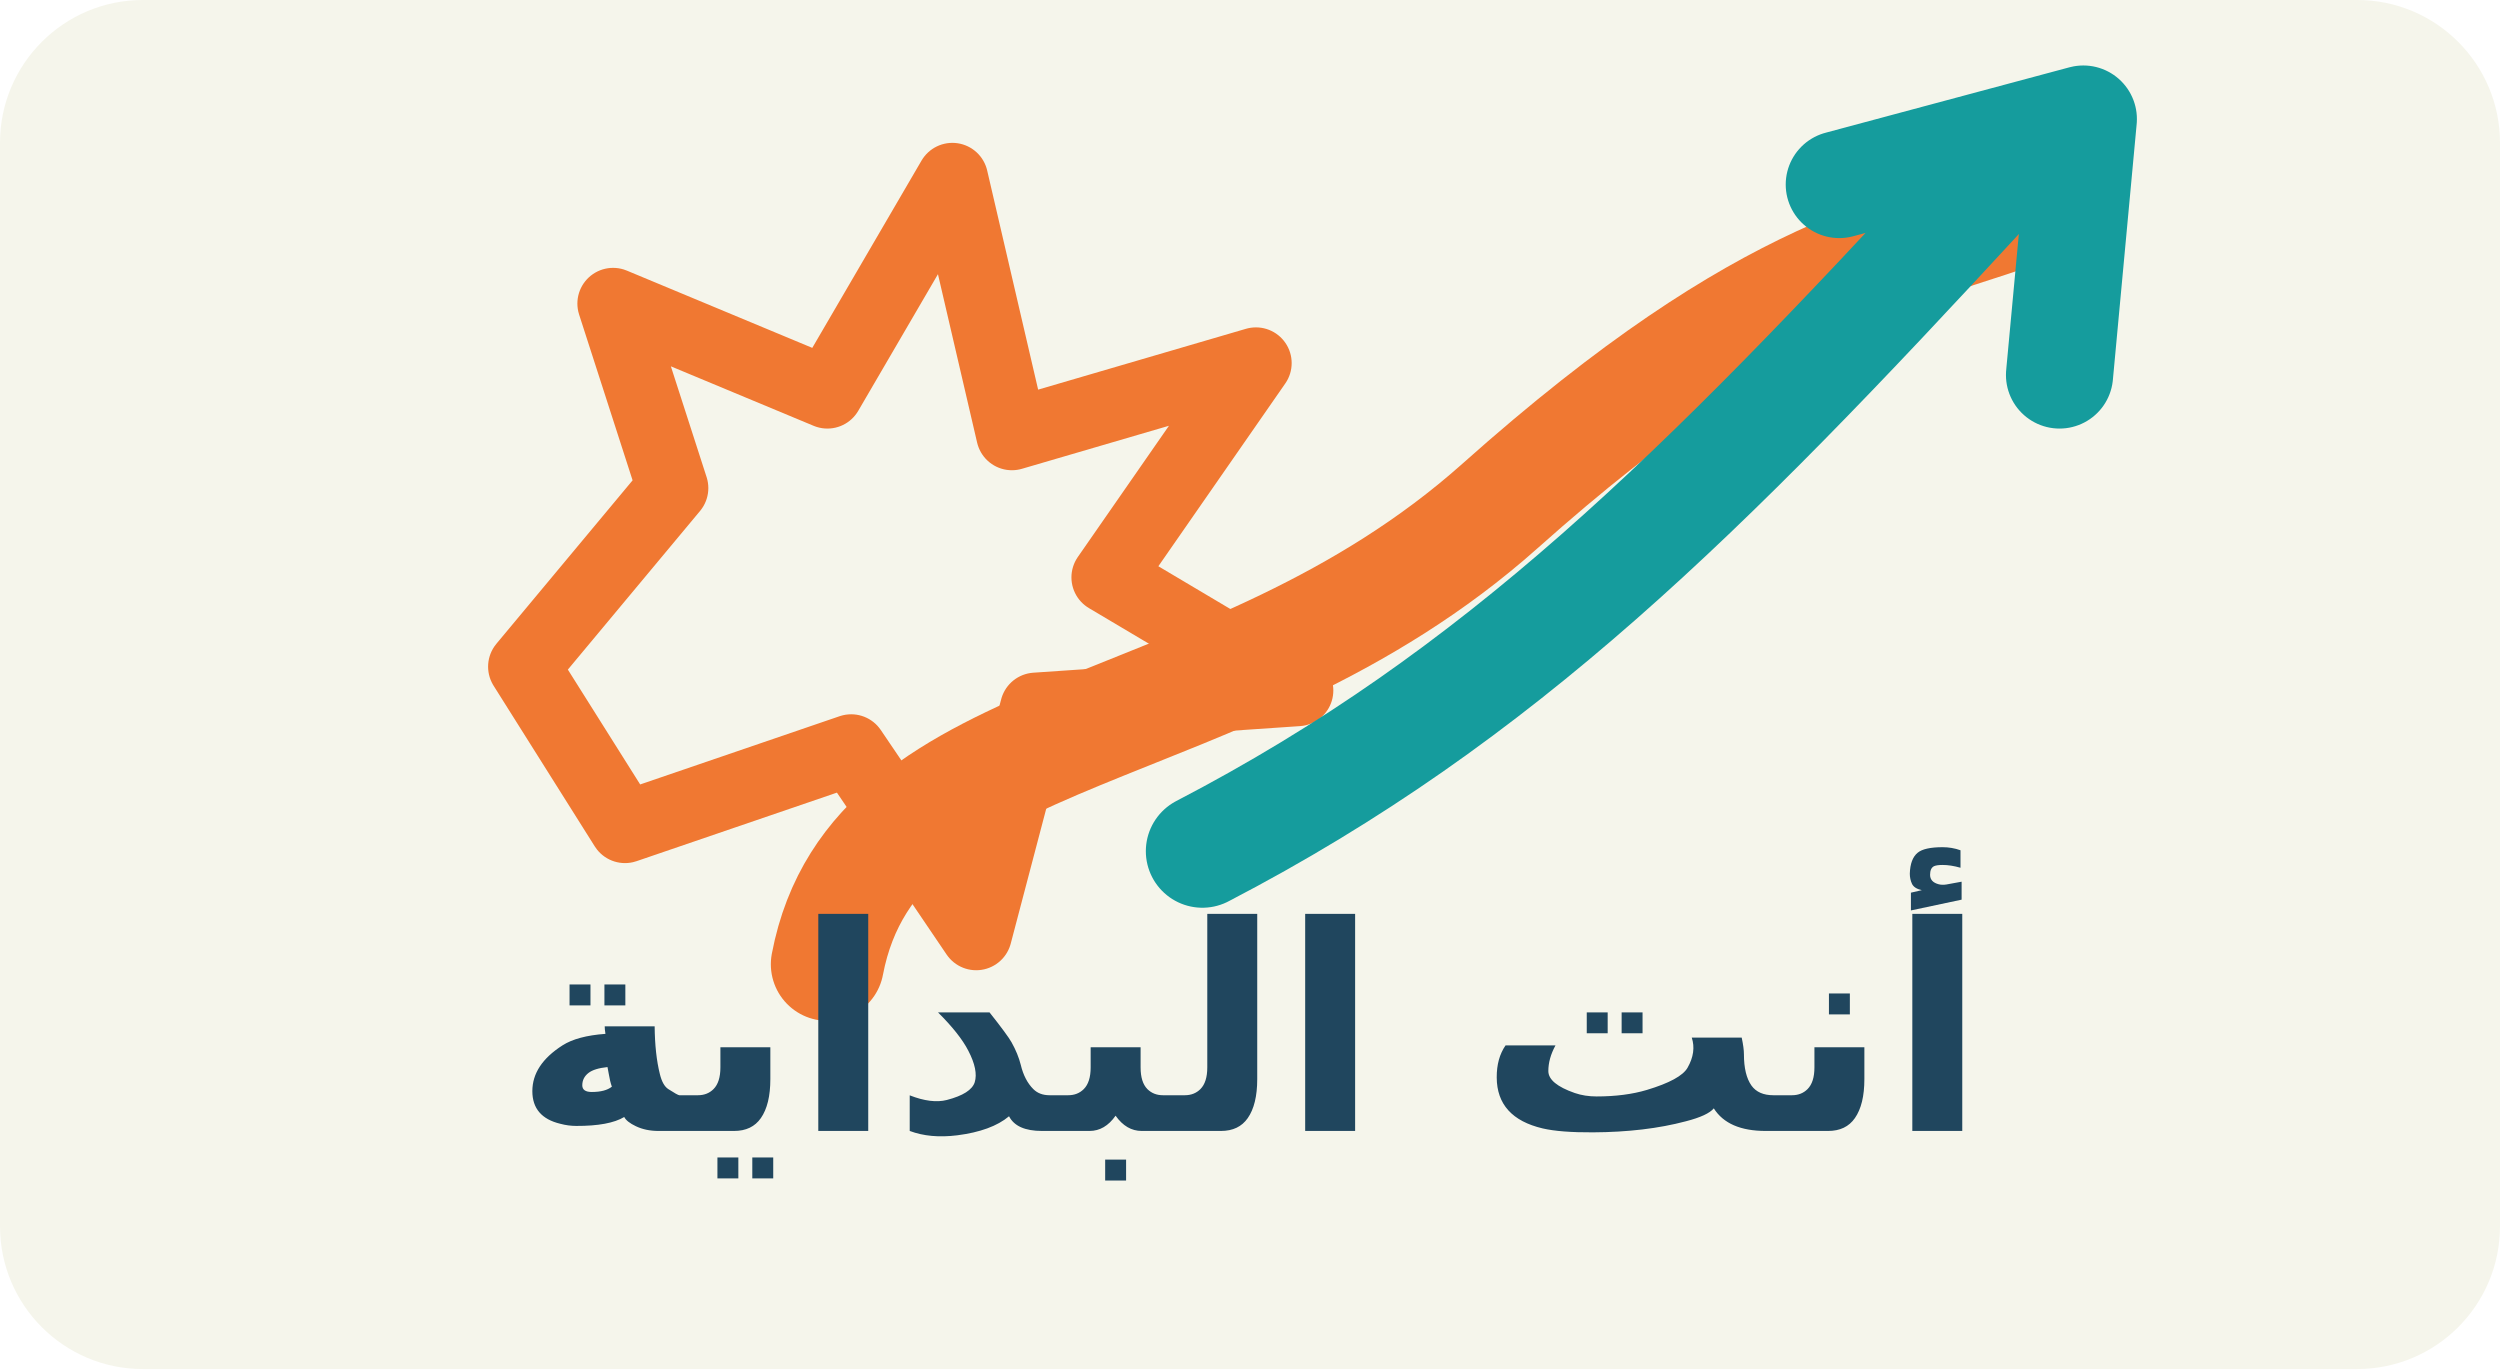
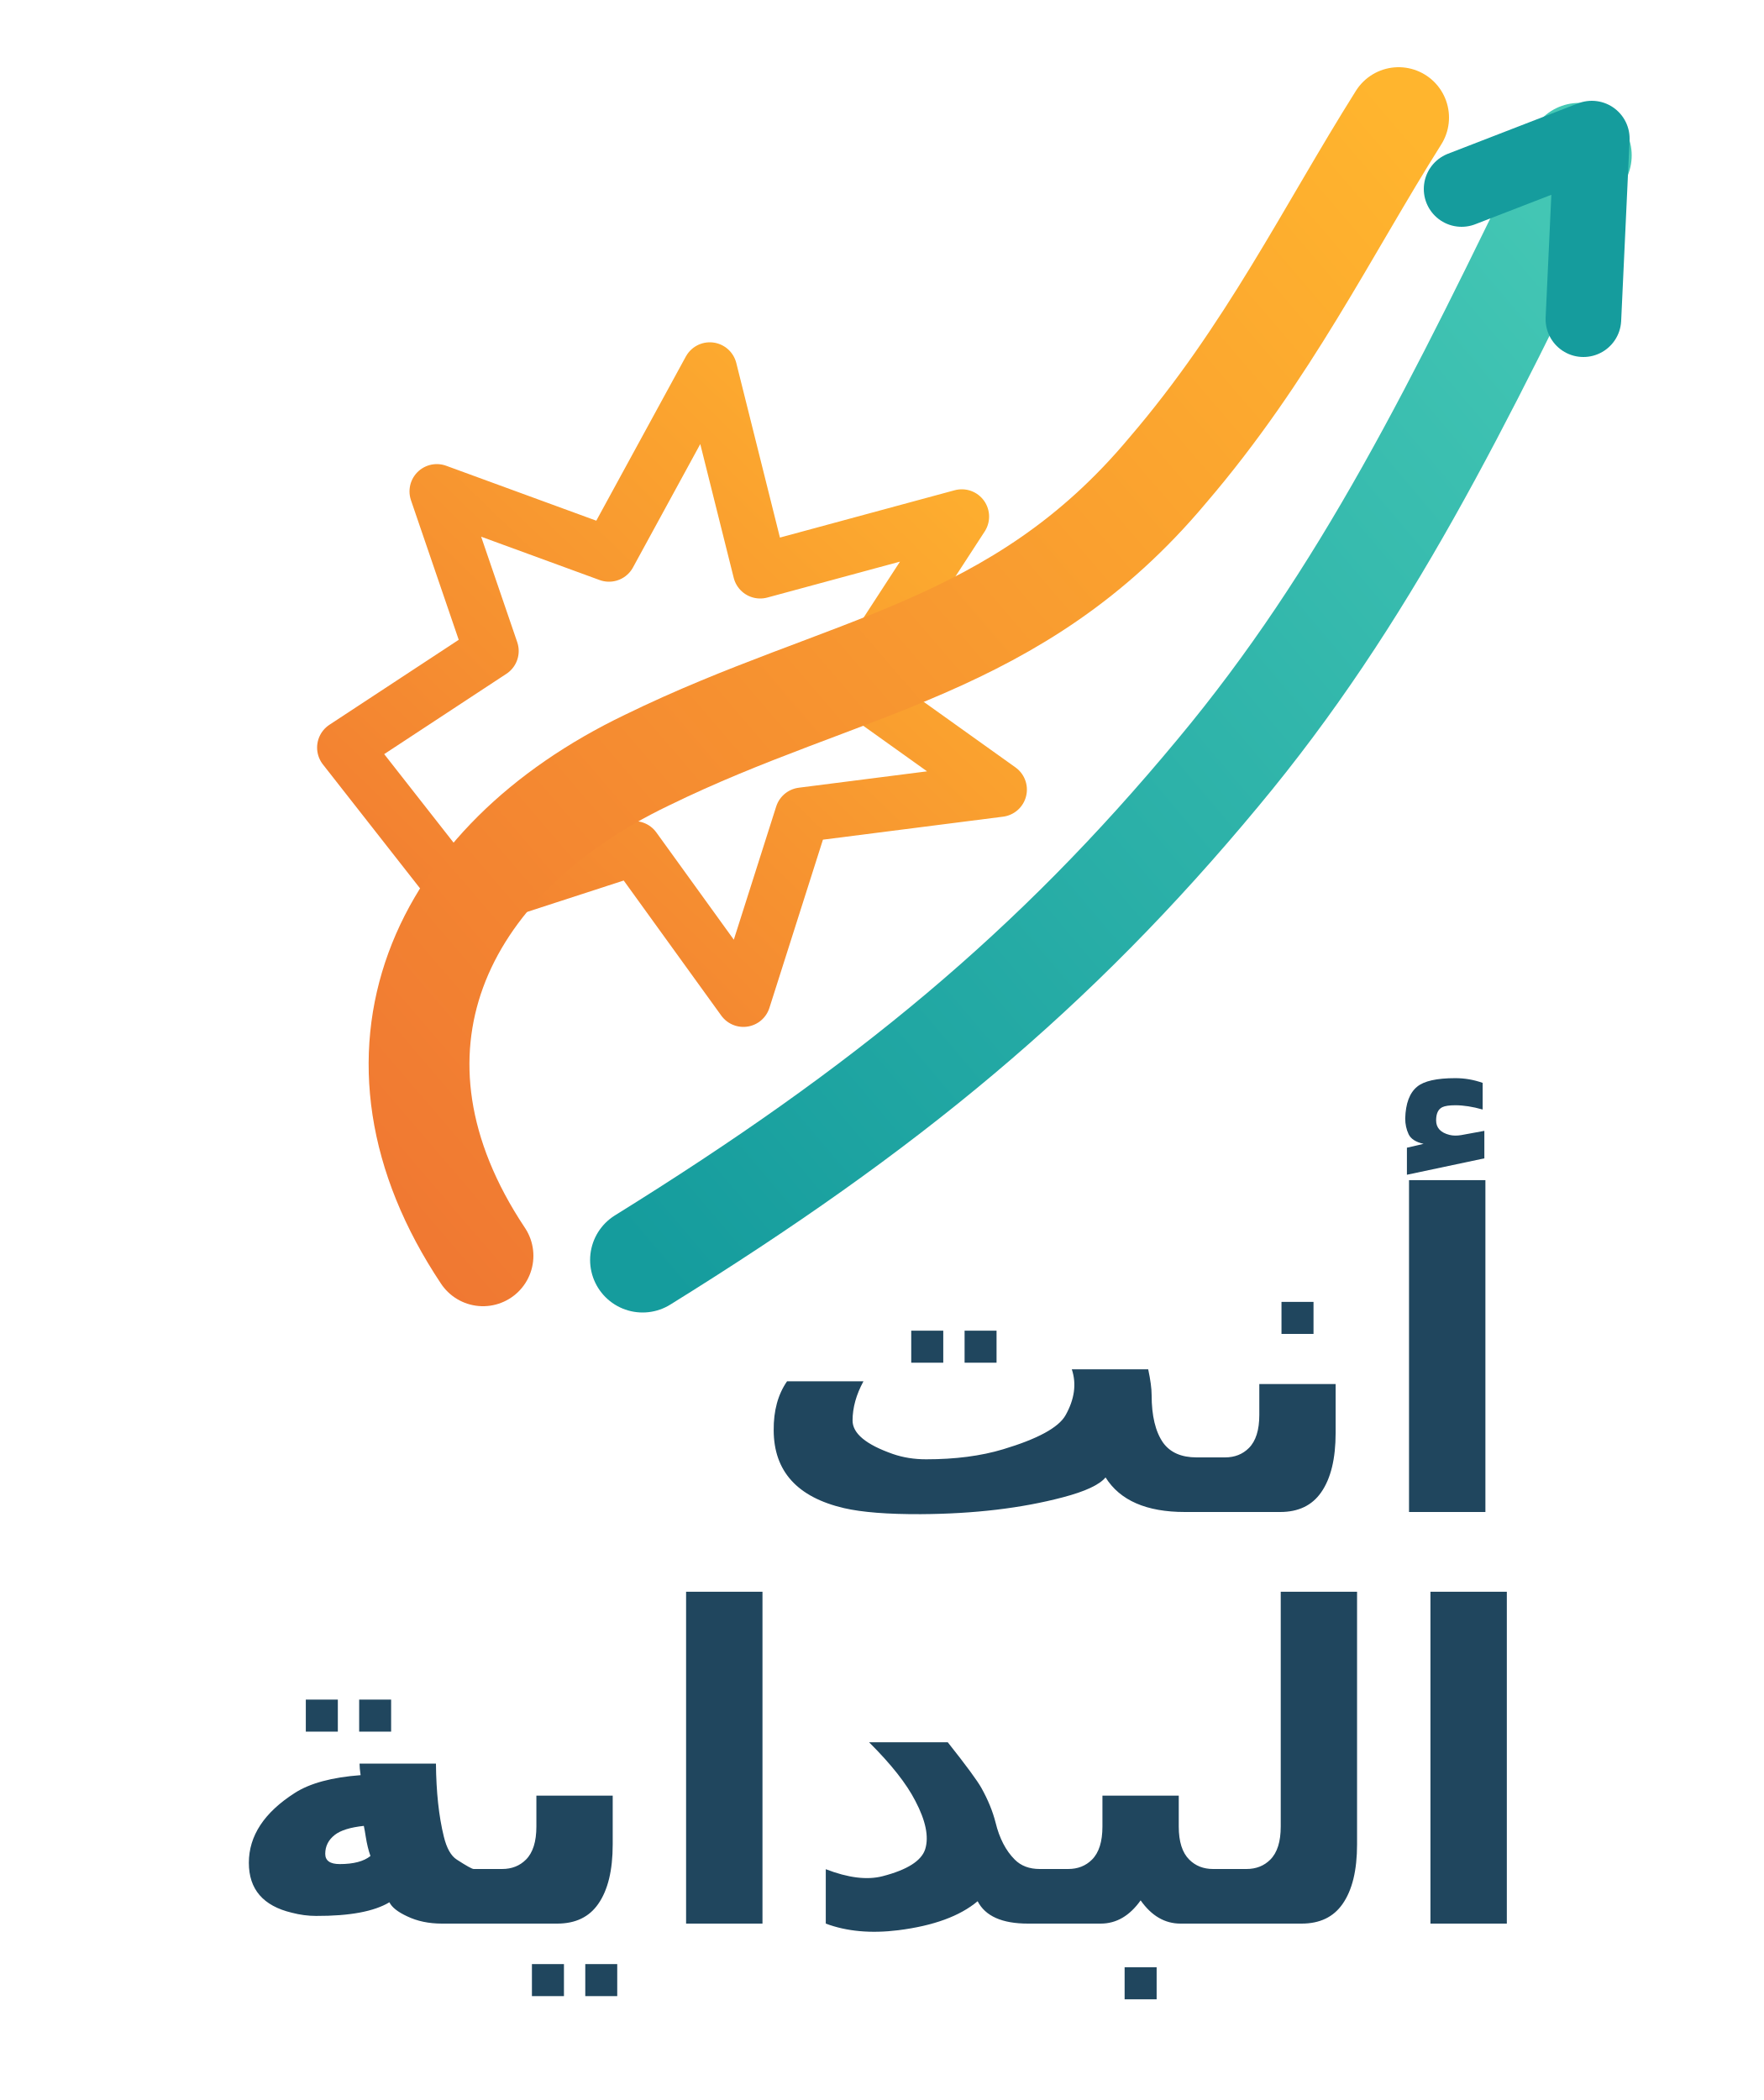
- <svg xmlns="http://www.w3.org/2000/svg" viewBox="0 0 420 230">
-   <rect width="420" height="230" rx="24" fill="#f5f5eb" />
-   <path d="M88 112 113 82 103 51 139 66 160 30 170 73 211 61 186 97 218 116 174 119 164 157 143 126 105 139Z" fill="none" stroke="#f07832" stroke-width="12" stroke-linejoin="round" />
-   <path d="M139 162C147 120 206 126 252 85S319 43 343 34" fill="none" stroke="#f07832" stroke-width="19" stroke-linecap="round" />
-   <path d="M202 143C252 117 286 83 333 32" fill="none" stroke="#159c9d" stroke-width="19" stroke-linecap="round" />
-   <path d="M309 31 350 20 346 63" fill="none" stroke="#159c9d" stroke-width="18" stroke-linecap="round" stroke-linejoin="round" />
-   <text x="210" y="190" text-anchor="middle" font-family="Tahoma,Arial,sans-serif" font-size="48" font-weight="bold" fill="#20465e">أنت البداية</text>
+ <svg xmlns="http://www.w3.org/2000/svg" viewBox="0 0 420 500">
+   <defs>
+     <linearGradient id="orange" x1="0" y1="1" x2="1" y2="0">
+       <stop stop-color="#f07832" />
+       <stop offset="1" stop-color="#ffb52e" />
+     </linearGradient>
+     <linearGradient id="teal" x1="0" y1="1" x2="1" y2="0">
+       <stop stop-color="#159c9d" />
+       <stop offset="1" stop-color="#45c8b5" />
+     </linearGradient>
+   </defs>
+   <g transform="translate(0 4)">
+     <path d="M82 174 117 151 104 113 145 128 169 84 181 132 229 119 203 159 238 184 191 190 177 234 151 198 111 211Z" fill="none" stroke="url(#orange)" stroke-width="13" stroke-linejoin="round" />
+     <path d="M115 295C83 247 104 201 154 177c47-23 88-26 124-69 24-28 38-57 55-84" fill="none" stroke="url(#orange)" stroke-width="24" stroke-linecap="round" />
+     <path d="M153 296c58-36 98-69 137-116 35-42 57-87 86-147" fill="none" stroke="url(#teal)" stroke-width="25" stroke-linecap="round" />
+     <path d="m348 41 31-12-2 43" fill="none" stroke="#159c9d" stroke-width="18" stroke-linecap="round" stroke-linejoin="round" />
+   </g>
+   <g fill="#20465e" font-family="Tahoma,Arial,sans-serif" font-weight="bold" text-anchor="middle">
+     <text x="270" y="360" font-size="104">أنت</text>
+     <text x="210" y="458" font-size="104">البداية</text>
+   </g>
</svg>
